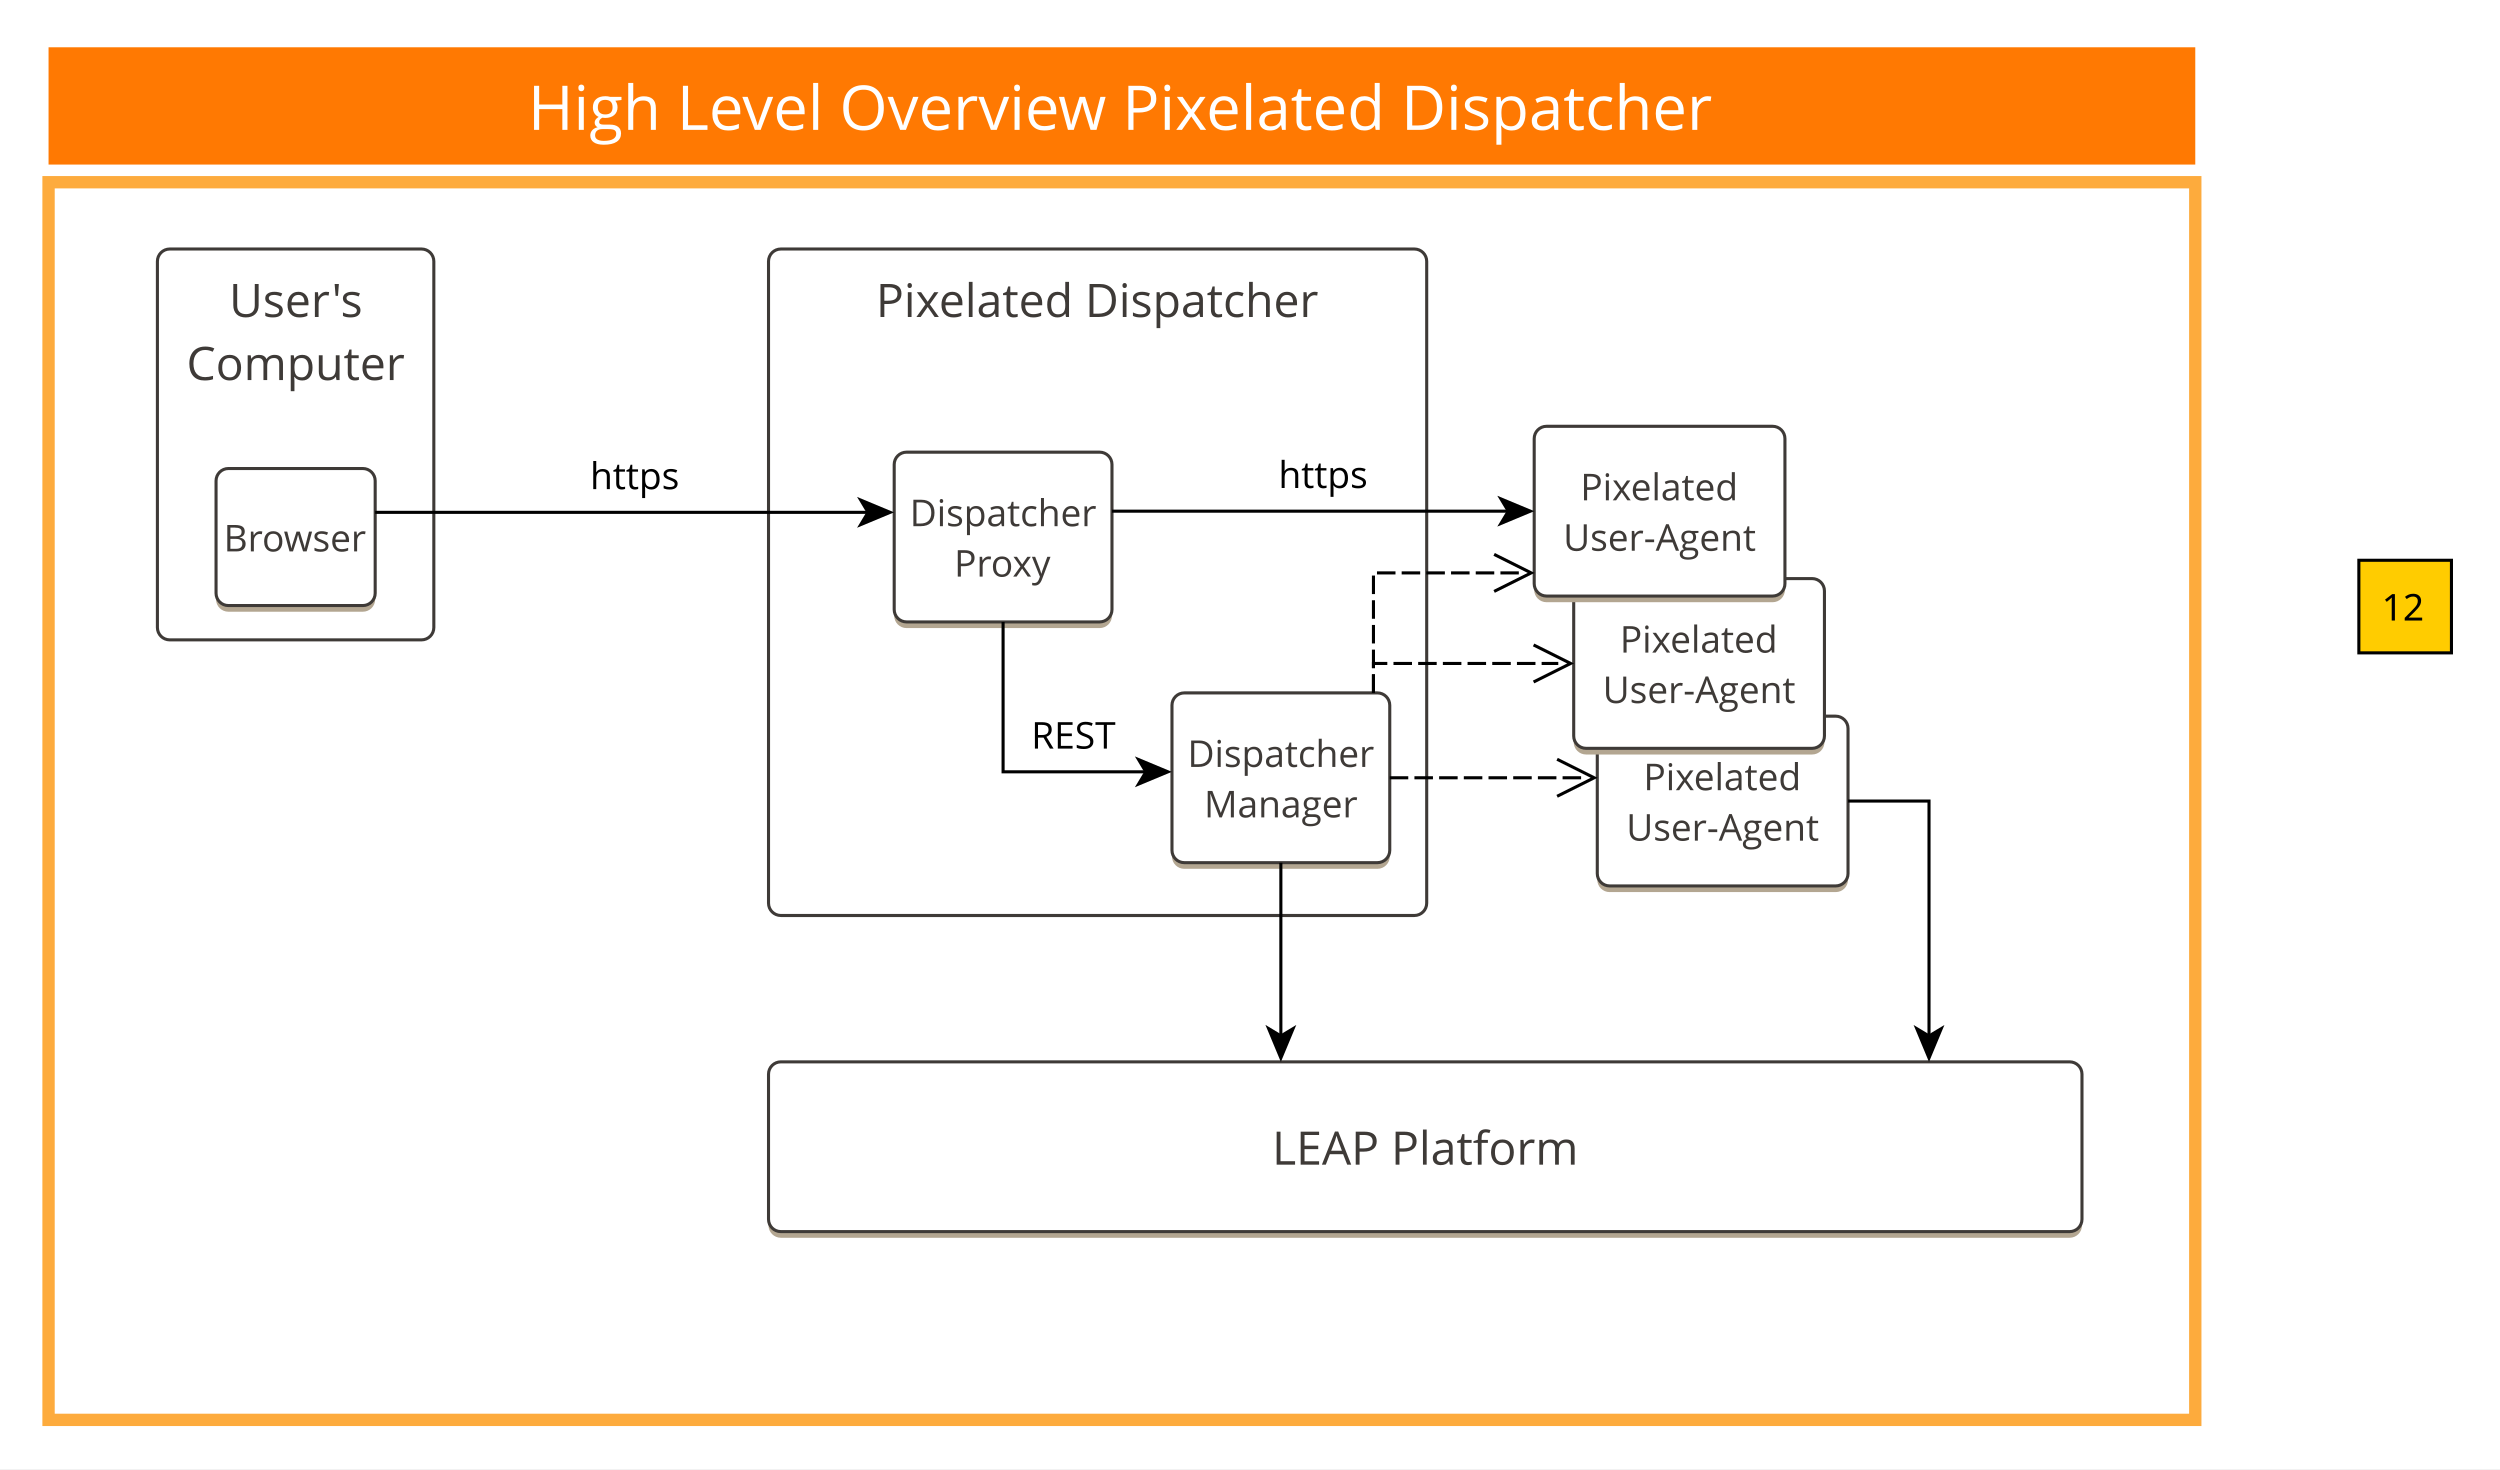
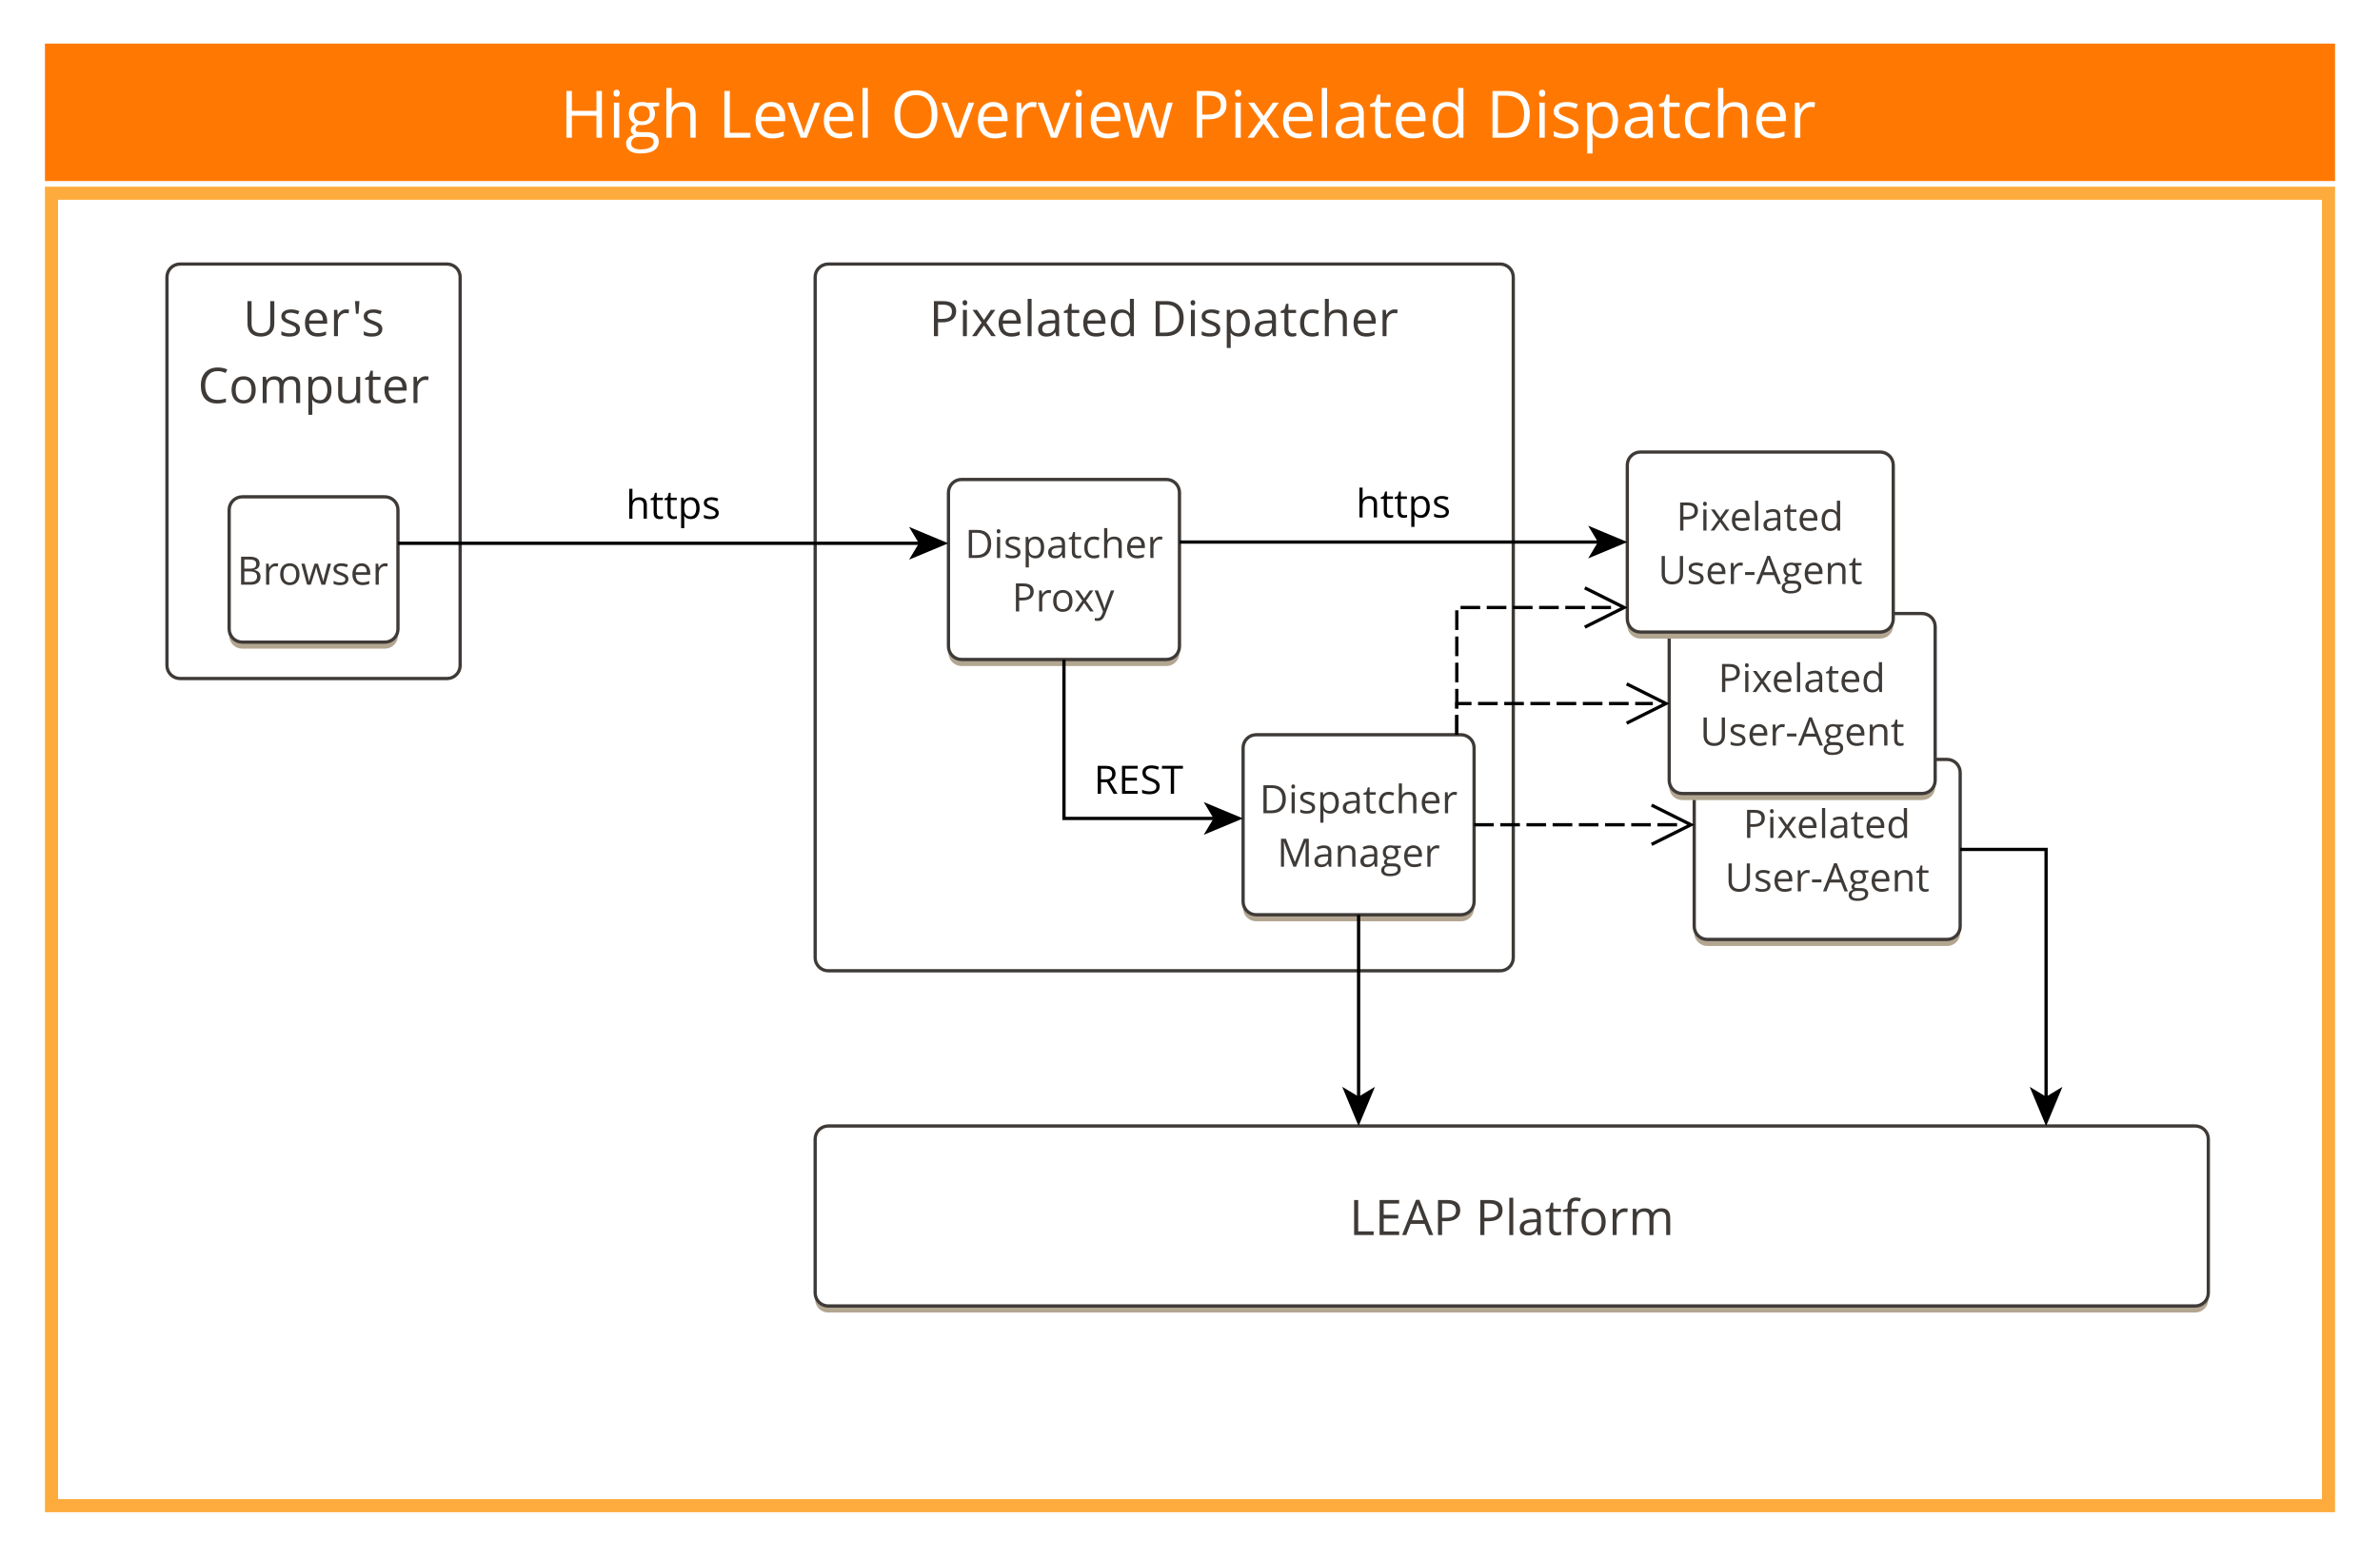
- <svg xmlns="http://www.w3.org/2000/svg" fill-opacity="1" color-rendering="auto" color-interpolation="auto" text-rendering="auto" stroke="black" stroke-linecap="square" width="810" stroke-miterlimit="10" shape-rendering="auto" stroke-opacity="1" fill="black" stroke-dasharray="none" font-weight="normal" stroke-width="1" height="476" font-family="'Dialog'" font-style="normal" stroke-linejoin="miter" font-size="12" stroke-dashoffset="0" image-rendering="auto">
+ <svg xmlns="http://www.w3.org/2000/svg" fill-opacity="1" color-rendering="auto" color-interpolation="auto" text-rendering="auto" stroke="black" stroke-linecap="square" width="727" stroke-miterlimit="10" shape-rendering="auto" stroke-opacity="1" fill="black" stroke-dasharray="none" font-weight="normal" stroke-width="1" height="476" font-family="'Dialog'" font-style="normal" stroke-linejoin="miter" font-size="12" stroke-dashoffset="0" image-rendering="auto">
  <defs id="genericDefs" />
  <g>
    <defs id="defs1">
      <clipPath clipPathUnits="userSpaceOnUse" id="clipPath1">
-         <path d="M0 0 L810 0 L810 476 L0 476 L0 0 Z" />
+         <path d="M0 0 L727 0 L727 476 L0 476 L0 0 Z" />
      </clipPath>
      <clipPath clipPathUnits="userSpaceOnUse" id="clipPath2">
-         <path d="M35 66 L845 66 L845 542 L35 542 L35 66 Z" />
+         <path d="M35 66 L762 66 L762 542 L35 542 L35 66 Z" />
      </clipPath>
      <clipPath clipPathUnits="userSpaceOnUse" id="clipPath3">
-         <path d="M35 64 L845 64 L845 540 L35 540 L35 64 Z" />
+         <path d="M35 64 L762 64 L762 540 L35 540 L35 64 Z" />
      </clipPath>
    </defs>
    <g fill="white" text-rendering="geometricPrecision" shape-rendering="geometricPrecision" transform="translate(-35,-66)" stroke="white">
-       <rect x="35" width="810" height="476" y="66" clip-path="url(#clipPath2)" stroke="none" />
+       <rect x="35" width="727" height="476" y="66" clip-path="url(#clipPath2)" stroke="none" />
    </g>
    <g stroke-linecap="butt" transform="matrix(1,0,0,1,-35,-66)" fill="rgb(253,171,61)" text-rendering="geometricPrecision" shape-rendering="geometricPrecision" stroke="rgb(253,171,61)" stroke-width="4" stroke-miterlimit="1.45">
      <rect fill="none" x="50.73" width="695.54" height="401" y="125.04" clip-path="url(#clipPath2)" />
    </g>
    <g fill="white" text-rendering="geometricPrecision" shape-rendering="geometricPrecision" transform="matrix(1,0,0,1,-35,-66)" stroke="white">
      <rect x="86" y="146.68" clip-path="url(#clipPath2)" width="89.56" rx="4" ry="4" height="126.64" stroke="none" />
    </g>
    <g stroke-linecap="butt" font-size="15" transform="matrix(1,0,0,1,-35,-66)" fill="rgb(62,58,55)" text-rendering="geometricPrecision" font-family="'Open Sans'" shape-rendering="geometricPrecision" stroke="rgb(62,58,55)" stroke-miterlimit="1.45">
      <text x="109.236" xml:space="preserve" y="168.713" clip-path="url(#clipPath2)" stroke="none">User's</text>
      <text x="95.426" xml:space="preserve" y="189.14" clip-path="url(#clipPath2)" stroke="none">Computer</text>
      <rect x="86" y="146.68" clip-path="url(#clipPath2)" fill="none" width="89.56" rx="4" ry="4" height="126.64" />
    </g>
    <g fill="white" text-rendering="geometricPrecision" shape-rendering="geometricPrecision" transform="matrix(1,0,0,1,-35,-66)" stroke="white">
      <rect x="284" y="146.68" clip-path="url(#clipPath2)" width="213.25" rx="4" ry="4" height="215.94" stroke="none" />
    </g>
    <g stroke-linecap="butt" font-size="15" transform="matrix(1,0,0,1,-35,-66)" fill="rgb(62,58,55)" text-rendering="geometricPrecision" font-family="'Open Sans'" shape-rendering="geometricPrecision" stroke="rgb(62,58,55)" stroke-miterlimit="1.45">
      <text x="318.807" xml:space="preserve" y="168.713" clip-path="url(#clipPath2)" stroke="none">Pixelated Dispatcher</text>
      <rect x="284" y="146.68" clip-path="url(#clipPath2)" fill="none" width="213.25" rx="4" ry="4" height="215.94" />
    </g>
    <g fill="rgb(179,166,145)" text-rendering="geometricPrecision" shape-rendering="geometricPrecision" transform="matrix(1,0,0,1,-35,-66) translate(0,2)" stroke="rgb(179,166,145)">
      <rect x="324.72" y="212.5" clip-path="url(#clipPath3)" width="70.56" rx="4" ry="4" height="55" stroke="none" />
    </g>
    <g fill="white" text-rendering="geometricPrecision" shape-rendering="geometricPrecision" transform="matrix(1,0,0,1,-35,-66)" stroke="white">
      <rect x="324.72" y="212.5" clip-path="url(#clipPath2)" width="70.56" rx="4" ry="4" height="55" stroke="none" />
    </g>
    <g stroke-linecap="butt" transform="matrix(1,0,0,1,-35,-66)" fill="rgb(62,58,55)" text-rendering="geometricPrecision" font-family="'Open Sans'" shape-rendering="geometricPrecision" stroke="rgb(62,58,55)" stroke-miterlimit="1.45">
      <text x="329.76" xml:space="preserve" y="236.484" clip-path="url(#clipPath2)" stroke="none">Dispatcher</text>
      <text x="344.147" xml:space="preserve" y="252.826" clip-path="url(#clipPath2)" stroke="none">Proxy</text>
      <rect x="324.72" y="212.5" clip-path="url(#clipPath2)" fill="none" width="70.56" rx="4" ry="4" height="55" />
    </g>
    <g fill="rgb(179,166,145)" text-rendering="geometricPrecision" shape-rendering="geometricPrecision" transform="matrix(1,0,0,1,-35,-66) translate(0,2)" stroke="rgb(179,166,145)">
      <rect x="414.72" y="290.5" clip-path="url(#clipPath3)" width="70.56" rx="4" ry="4" height="55" stroke="none" />
    </g>
    <g fill="white" text-rendering="geometricPrecision" shape-rendering="geometricPrecision" transform="matrix(1,0,0,1,-35,-66)" stroke="white">
      <rect x="414.72" y="290.5" clip-path="url(#clipPath2)" width="70.56" rx="4" ry="4" height="55" stroke="none" />
    </g>
    <g stroke-linecap="butt" transform="matrix(1,0,0,1,-35,-66)" fill="rgb(62,58,55)" text-rendering="geometricPrecision" font-family="'Open Sans'" shape-rendering="geometricPrecision" stroke="rgb(62,58,55)" stroke-miterlimit="1.45">
      <text x="419.76" xml:space="preserve" y="314.484" clip-path="url(#clipPath2)" stroke="none">Dispatcher</text>
      <text x="425.124" xml:space="preserve" y="330.826" clip-path="url(#clipPath2)" stroke="none">Manager</text>
      <rect x="414.72" y="290.5" clip-path="url(#clipPath2)" fill="none" width="70.56" rx="4" ry="4" height="55" />
    </g>
    <g fill="rgb(179,166,145)" text-rendering="geometricPrecision" shape-rendering="geometricPrecision" transform="matrix(1,0,0,1,-35,-66) translate(0,2)" stroke="rgb(179,166,145)">
      <rect x="105" y="217.8" clip-path="url(#clipPath3)" width="51.56" rx="4" ry="4" height="44.4" stroke="none" />
    </g>
    <g fill="white" text-rendering="geometricPrecision" shape-rendering="geometricPrecision" transform="matrix(1,0,0,1,-35,-66)" stroke="white">
      <rect x="105" y="217.8" clip-path="url(#clipPath2)" width="51.56" rx="4" ry="4" height="44.4" stroke="none" />
    </g>
    <g stroke-linecap="butt" transform="matrix(1,0,0,1,-35,-66)" fill="rgb(62,58,55)" text-rendering="geometricPrecision" font-family="'Open Sans'" shape-rendering="geometricPrecision" stroke="rgb(62,58,55)" stroke-miterlimit="1.45">
      <text x="107.474" xml:space="preserve" y="244.655" clip-path="url(#clipPath2)" stroke="none">Browser</text>
      <rect x="105" y="217.8" clip-path="url(#clipPath2)" fill="none" width="51.56" rx="4" ry="4" height="44.4" />
    </g>
    <g fill="rgb(179,166,145)" text-rendering="geometricPrecision" shape-rendering="geometricPrecision" transform="matrix(1,0,0,1,-35,-66) translate(0,2)" stroke="rgb(179,166,145)">
      <rect x="552.52" y="298.04" clip-path="url(#clipPath3)" width="81.24" rx="4" ry="4" height="55" stroke="none" />
    </g>
    <g fill="white" text-rendering="geometricPrecision" shape-rendering="geometricPrecision" transform="matrix(1,0,0,1,-35,-66)" stroke="white">
      <rect x="552.52" y="298.04" clip-path="url(#clipPath2)" width="81.24" rx="4" ry="4" height="55" stroke="none" />
    </g>
    <g stroke-linecap="butt" transform="matrix(1,0,0,1,-35,-66)" fill="rgb(62,58,55)" text-rendering="geometricPrecision" font-family="'Open Sans'" shape-rendering="geometricPrecision" stroke="rgb(62,58,55)" stroke-miterlimit="1.45">
      <text x="567.485" xml:space="preserve" y="322.024" clip-path="url(#clipPath2)" stroke="none">Pixelated</text>
      <text x="561.913" xml:space="preserve" y="338.366" clip-path="url(#clipPath2)" stroke="none">User-Agent</text>
      <rect x="552.52" y="298.04" clip-path="url(#clipPath2)" fill="none" width="81.24" rx="4" ry="4" height="55" />
    </g>
    <g fill="rgb(179,166,145)" text-rendering="geometricPrecision" shape-rendering="geometricPrecision" transform="matrix(1,0,0,1,-35,-66) translate(0,2)" stroke="rgb(179,166,145)">
      <rect x="544.88" y="253.46" clip-path="url(#clipPath3)" width="81.24" rx="4" ry="4" height="55" stroke="none" />
    </g>
    <g fill="white" text-rendering="geometricPrecision" shape-rendering="geometricPrecision" transform="matrix(1,0,0,1,-35,-66)" stroke="white">
      <rect x="544.88" y="253.46" clip-path="url(#clipPath2)" width="81.24" rx="4" ry="4" height="55" stroke="none" />
    </g>
    <g stroke-linecap="butt" transform="matrix(1,0,0,1,-35,-66)" fill="rgb(62,58,55)" text-rendering="geometricPrecision" font-family="'Open Sans'" shape-rendering="geometricPrecision" stroke="rgb(62,58,55)" stroke-miterlimit="1.45">
      <text x="559.845" xml:space="preserve" y="277.444" clip-path="url(#clipPath2)" stroke="none">Pixelated</text>
      <text x="554.273" xml:space="preserve" y="293.786" clip-path="url(#clipPath2)" stroke="none">User-Agent</text>
      <rect x="544.88" y="253.46" clip-path="url(#clipPath2)" fill="none" width="81.24" rx="4" ry="4" height="55" />
    </g>
    <g fill="rgb(179,166,145)" text-rendering="geometricPrecision" shape-rendering="geometricPrecision" transform="matrix(1,0,0,1,-35,-66) translate(0,2)" stroke="rgb(179,166,145)">
      <rect x="532.08" y="204.12" clip-path="url(#clipPath3)" width="81.24" rx="4" ry="4" height="55" stroke="none" />
    </g>
    <g fill="white" text-rendering="geometricPrecision" shape-rendering="geometricPrecision" transform="matrix(1,0,0,1,-35,-66)" stroke="white">
      <rect x="532.08" y="204.12" clip-path="url(#clipPath2)" width="81.24" rx="4" ry="4" height="55" stroke="none" />
    </g>
    <g stroke-linecap="butt" transform="matrix(1,0,0,1,-35,-66)" fill="rgb(62,58,55)" text-rendering="geometricPrecision" font-family="'Open Sans'" shape-rendering="geometricPrecision" stroke="rgb(62,58,55)" stroke-miterlimit="1.45">
      <text x="547.045" xml:space="preserve" y="228.104" clip-path="url(#clipPath2)" stroke="none">Pixelated</text>
      <text x="541.472" xml:space="preserve" y="244.446" clip-path="url(#clipPath2)" stroke="none">User-Agent</text>
      <rect x="532.08" y="204.12" clip-path="url(#clipPath2)" fill="none" width="81.24" rx="4" ry="4" height="55" />
    </g>
    <g fill="rgb(179,166,145)" text-rendering="geometricPrecision" shape-rendering="geometricPrecision" transform="matrix(1,0,0,1,-35,-66) translate(0,2)" stroke="rgb(179,166,145)">
      <rect x="284" y="410.04" clip-path="url(#clipPath3)" width="425.56" rx="4" ry="4" height="55" stroke="none" />
    </g>
    <g fill="white" text-rendering="geometricPrecision" shape-rendering="geometricPrecision" transform="matrix(1,0,0,1,-35,-66)" stroke="white">
      <rect x="284" y="410.04" clip-path="url(#clipPath2)" width="425.56" rx="4" ry="4" height="55" stroke="none" />
    </g>
    <g stroke-linecap="butt" font-size="15" transform="matrix(1,0,0,1,-35,-66)" fill="rgb(62,58,55)" text-rendering="geometricPrecision" font-family="'Open Sans'" shape-rendering="geometricPrecision" stroke="rgb(62,58,55)" stroke-miterlimit="1.45">
      <text x="447.166" xml:space="preserve" y="443.359" clip-path="url(#clipPath2)" stroke="none">LEAP Platform</text>
      <rect x="284" y="410.04" clip-path="url(#clipPath2)" fill="none" width="425.56" rx="4" ry="4" height="55" />
    </g>
    <g fill="rgb(255,121,2)" text-rendering="geometricPrecision" shape-rendering="geometricPrecision" transform="matrix(1,0,0,1,-35,-66)" stroke="rgb(255,121,2)">
      <rect x="50.73" width="695.54" height="38" y="81.32" clip-path="url(#clipPath2)" stroke="none" />
    </g>
    <g stroke-linecap="butt" font-size="20" transform="matrix(1,0,0,1,-35,-66)" fill="white" text-rendering="geometricPrecision" font-family="'Open Sans'" shape-rendering="geometricPrecision" stroke="white" stroke-miterlimit="1.45">
      <text x="206.059" xml:space="preserve" y="108.079" clip-path="url(#clipPath2)" stroke="none">High Level Overview Pixelated Dispatcher</text>
    </g>
-     <g fill="rgb(255,204,0)" text-rendering="geometricPrecision" shape-rendering="geometricPrecision" transform="matrix(1,0,0,1,-35,-66)" stroke="rgb(255,204,0)">
-       <rect x="799.271" width="30" height="30" y="247.529" clip-path="url(#clipPath2)" stroke="none" />
+     <g stroke-linecap="butt" transform="matrix(1,0,0,1,-35,-66)" fill="rgb(255,121,2)" text-rendering="geometricPrecision" shape-rendering="geometricPrecision" stroke="rgb(255,121,2)" stroke-width="4" stroke-miterlimit="1.45">
+       <rect fill="none" x="50.73" width="695.54" height="38" y="81.32" clip-path="url(#clipPath2)" />
+       <path fill="none" d="M360 267.523 L360 316.069 L406.697 316.069" stroke-width="1" clip-path="url(#clipPath2)" stroke="black" />
+       <path fill="black" d="M414.697 316.069 L402.697 311.069 L405.697 316.069 L402.697 321.069 Z" stroke-width="1" clip-path="url(#clipPath2)" stroke="none" />
    </g>
-     <g text-rendering="geometricPrecision" stroke-miterlimit="1.45" shape-rendering="geometricPrecision" font-family="sans-serif" transform="matrix(1,0,0,1,-35,-66)" stroke-linecap="butt">
-       <text x="806.683" xml:space="preserve" y="267.064" clip-path="url(#clipPath2)" stroke="none">12</text>
-       <rect fill="none" x="799.271" width="30" height="30" y="247.529" clip-path="url(#clipPath2)" />
-       <path fill="none" d="M360 267.523 L360 316.069 L406.697 316.069" clip-path="url(#clipPath2)" />
-       <path d="M414.697 316.069 L402.697 311.069 L405.697 316.069 L402.697 321.069 Z" clip-path="url(#clipPath2)" stroke="none" />
-       <text x="369.139" xml:space="preserve" y="308.553" clip-path="url(#clipPath2)" font-family="'Open Sans'" stroke="none">REST</text>
+     <g text-rendering="geometricPrecision" stroke-miterlimit="1.45" shape-rendering="geometricPrecision" font-family="'Open Sans'" transform="matrix(1,0,0,1,-35,-66)" stroke-linecap="butt">
+       <text x="369.139" xml:space="preserve" y="308.553" clip-path="url(#clipPath2)" stroke="none">REST</text>
      <path fill="none" d="M156.55 232 L316.684 232" clip-path="url(#clipPath2)" />
      <path d="M324.684 232 L312.684 227 L315.684 232 L312.684 237 Z" clip-path="url(#clipPath2)" stroke="none" />
-       <text x="226.182" xml:space="preserve" y="224.484" clip-path="url(#clipPath2)" font-family="'Open Sans'" stroke="none">https</text>
+       <text x="226.182" xml:space="preserve" y="224.484" clip-path="url(#clipPath2)" stroke="none">https</text>
      <path fill="none" stroke-dasharray="6,2" d="M485.277 318 L520.705 318 L520.705 318 L547.502 318" clip-path="url(#clipPath2)" />
      <path stroke-dasharray="6,2" d="M551.502 318 L539.502 312 L551.502 318 L539.502 324 Z" clip-path="url(#clipPath2)" stroke="none" />
      <path fill="none" stroke-miterlimit="10" d="M551.502 318 L539.502 312 L551.502 318 L539.502 324 Z" clip-path="url(#clipPath2)" stroke-linecap="square" />
      <path fill="none" stroke-dasharray="6,2" d="M480 290.473 L480 280.96 L539.881 280.96" clip-path="url(#clipPath2)" />
      <path stroke-dasharray="6,2" d="M543.881 280.96 L531.881 274.96 L543.881 280.96 L531.881 286.96 Z" clip-path="url(#clipPath2)" stroke="none" />
      <path fill="none" stroke-miterlimit="10" d="M543.881 280.96 L531.881 274.96 L543.881 280.96 L531.881 286.96 Z" clip-path="url(#clipPath2)" stroke-linecap="square" />
      <path fill="none" d="M395.286 231.62 L524.115 231.62" clip-path="url(#clipPath2)" />
      <path d="M532.115 231.62 L520.115 226.62 L523.115 231.62 L520.115 236.62 Z" clip-path="url(#clipPath2)" stroke="none" />
-       <text x="449.222" xml:space="preserve" y="224.104" clip-path="url(#clipPath2)" font-family="'Open Sans'" stroke="none">https</text>
+       <text x="449.222" xml:space="preserve" y="224.104" clip-path="url(#clipPath2)" stroke="none">https</text>
      <path fill="none" stroke-dasharray="6,2" d="M480 290.482 L480 251.62 L527.098 251.62" clip-path="url(#clipPath2)" />
      <path stroke-dasharray="6,2" d="M531.098 251.62 L519.098 245.62 L531.098 251.62 L519.098 257.62 Z" clip-path="url(#clipPath2)" stroke="none" />
      <path fill="none" stroke-miterlimit="10" d="M531.098 251.62 L519.098 245.62 L531.098 251.62 L519.098 257.62 Z" clip-path="url(#clipPath2)" stroke-linecap="square" />
      <path fill="none" d="M450 345.542 L450 402.075" clip-path="url(#clipPath2)" />
      <path d="M450 410.075 L455 398.075 L450 401.075 L445 398.075 Z" clip-path="url(#clipPath2)" stroke="none" />
      <path fill="none" d="M633.785 325.54 L660 325.54 L660 402.084" clip-path="url(#clipPath2)" />
      <path d="M660 410.084 L665 398.084 L660 401.084 L655 398.084 Z" clip-path="url(#clipPath2)" stroke="none" />
    </g>
  </g>
</svg>
